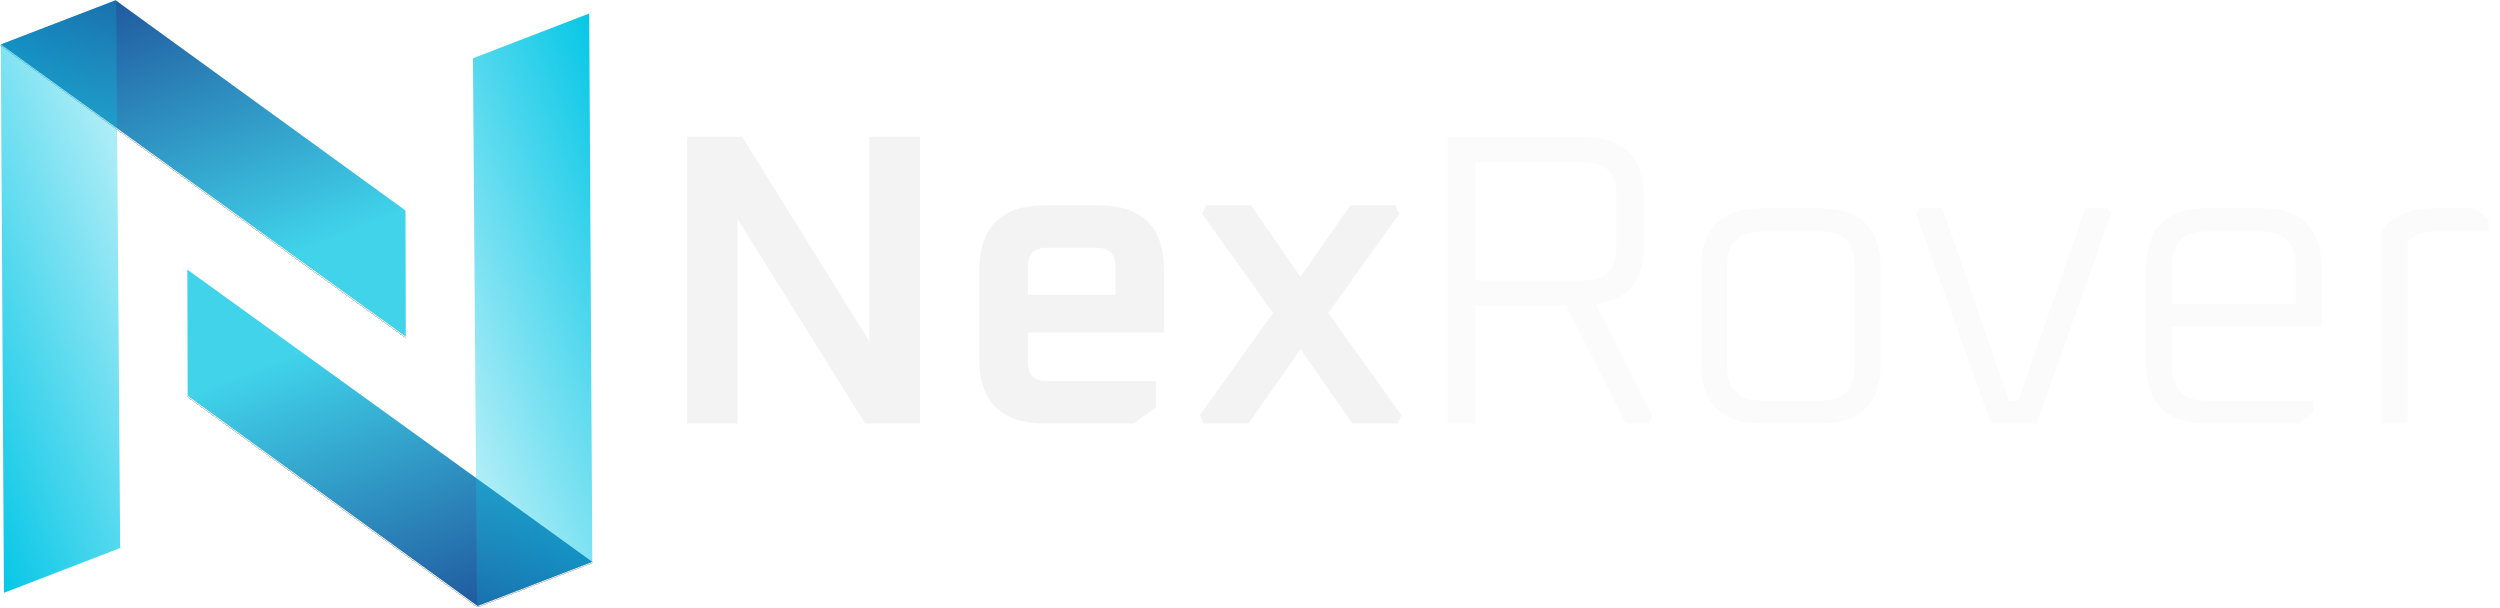
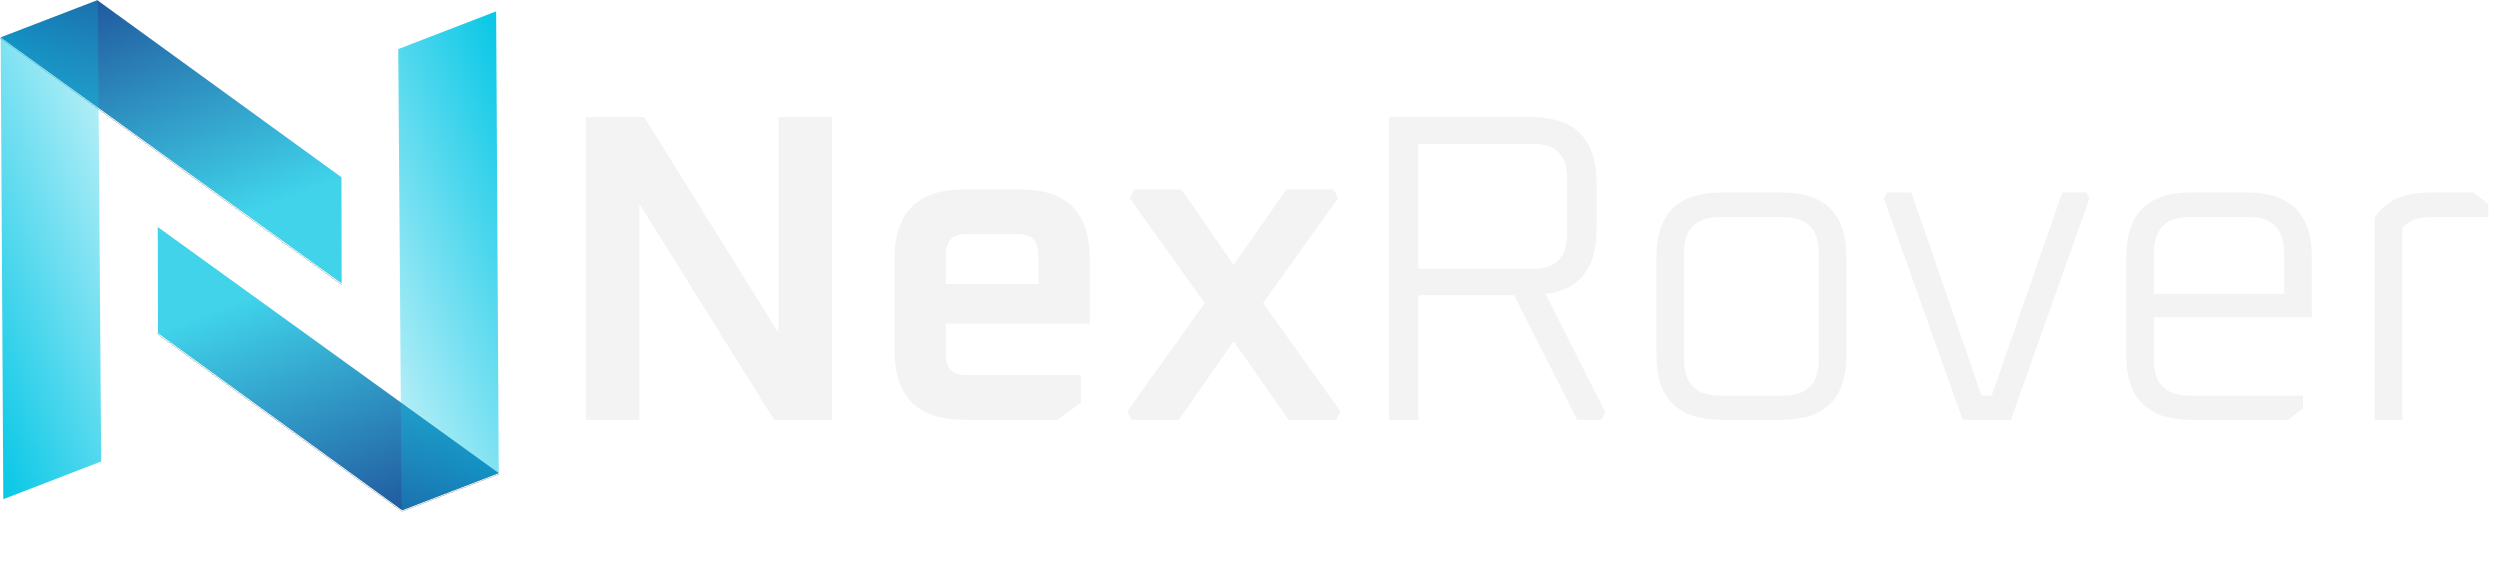
- <svg xmlns="http://www.w3.org/2000/svg" width="12032" height="2925" viewBox="0 0 12032 2925" fill="none">
-   <g filter="url(#filter0_d_89_49)">
-     <path d="M2298.38 2916.75L2850.61 2703.97L901.666 1297.65L903.033 1904.75L2298.38 2916.75Z" fill="url(#paint0_linear_89_49)" />
+ <svg xmlns="http://www.w3.org/2000/svg" width="14289" height="3240" viewBox="0 0 14289 3240" fill="none">
+   <g filter="url(#filter0_d_118_51)">
+     <path d="M2298.38 2916.75L2850.61 2703.97L901.665 1297.65L903.032 1904.75L2298.38 2916.75Z" fill="url(#paint0_linear_118_51)" />
  </g>
-   <path d="M2295.4 2917.89L2850.72 2703.93L2835.76 64.837L2276.24 280.417L2295.4 2917.89Z" fill="url(#paint1_linear_89_49)" />
-   <g filter="url(#filter1_d_89_49)">
-     <path d="M556.234 1.148L4 213.923L1952.95 1620.25L1951.58 1013.14L556.234 1.148Z" fill="url(#paint2_linear_89_49)" />
+   <path d="M2295.4 2917.89L2850.71 2703.93L2835.76 64.837L2276.24 280.417L2295.4 2917.89Z" fill="url(#paint1_linear_118_51)" />
+   <g filter="url(#filter1_d_118_51)">
+     <path d="M556.234 1.148L4 213.923L1952.95 1620.25L1951.58 1013.14L556.234 1.148Z" fill="url(#paint2_linear_118_51)" />
  </g>
-   <path d="M559.214 0L3.897 213.963L18.856 2853.06L578.369 2637.48L559.214 0Z" fill="url(#paint3_linear_89_49)" />
-   <path d="M3305.81 2038.28V658.279H3571.81L4183.81 1642.28V658.279H4427.81V2038.28H4163.81L3549.81 1054.28V2038.28H3305.81ZM4712.7 1722.28V1304.28C4712.7 1093.61 4818.03 988.279 5028.7 988.279H5288.7C5498.03 988.279 5602.7 1093.61 5602.7 1304.28V1600.28H4946.7V1742.28C4946.7 1803.61 4977.36 1834.28 5038.7 1834.28H5562.7V1960.28L5456.7 2038.28H5028.7C4818.03 2038.28 4712.7 1932.95 4712.7 1722.28ZM4946.7 1418.28H5368.7V1284.28C5368.7 1222.95 5338.03 1192.28 5276.7 1192.28H5038.7C4977.36 1192.28 4946.7 1222.95 4946.7 1284.28V1418.28ZM5774.9 1998.28L6126.9 1506.28L5784.9 1028.28L5804.9 988.279H6020.9L6258.9 1332.28L6498.9 988.279H6714.9L6734.9 1028.28L6392.9 1506.28L6744.9 1998.28L6726.9 2038.28H6508.9L6258.9 1680.28L6008.9 2038.28H5792.9L5774.9 1998.28Z" fill="#F3F3F3" />
-   <path d="M6966.84 2038.28V658.279H7614.84C7813.5 658.279 7912.84 757.613 7912.84 956.279V1174.28C7912.84 1348.95 7835.5 1445.61 7680.84 1464.28L7952.84 2004.28L7934.84 2038.28H7824.84L7536.84 1470.28H7100.84V2038.28H6966.84ZM7100.84 1350.28H7622.84C7726.84 1350.28 7778.84 1297.61 7778.84 1192.28V936.279C7778.84 832.279 7726.84 780.279 7622.84 780.279H7100.84V1350.28ZM8186.23 1744.28V1296.28C8186.23 1100.28 8284.23 1002.28 8480.23 1002.28H8760.23C8954.9 1002.28 9052.23 1100.28 9052.23 1296.28V1744.28C9052.23 1940.28 8954.9 2038.28 8760.23 2038.28H8480.23C8284.23 2038.28 8186.23 1940.28 8186.23 1744.28ZM8312.23 1764.28C8312.23 1873.61 8366.9 1928.28 8476.23 1928.28H8764.23C8872.23 1928.28 8926.23 1873.61 8926.23 1764.28V1276.28C8926.23 1168.28 8872.23 1114.28 8764.23 1114.28H8476.23C8366.9 1114.28 8312.23 1168.28 8312.23 1276.28V1764.28ZM9222.29 1028.28L9238.29 1002.28H9348.29L9668.29 1928.28H9714.29L10036.3 1002.28H10144.3L10160.3 1028.28L9802.29 2038.28H9582.29L9222.29 1028.28ZM10327.9 1744.28V1296.28C10327.9 1100.28 10425.9 1002.28 10621.9 1002.28H10881.9C11076.5 1002.28 11173.9 1100.28 11173.9 1296.28V1570.28H10453.9V1764.28C10453.9 1873.61 10508.5 1928.28 10617.9 1928.28H11133.9V1986.28L11065.9 2038.28H10621.9C10425.9 2038.28 10327.9 1940.28 10327.9 1744.28ZM10453.9 1464.28H11047.9V1276.28C11047.9 1168.28 10993.9 1114.28 10885.9 1114.28H10617.9C10508.5 1114.28 10453.9 1168.28 10453.9 1276.28V1464.28ZM11460.4 2038.28V1118.28C11507.1 1040.95 11591.7 1002.28 11714.4 1002.28H11910.4L11978.4 1054.28V1114.28H11720.4C11659.1 1114.28 11614.4 1130.95 11586.4 1164.28V2038.28H11460.4Z" fill="#FBFBFB" />
+   <path d="M559.214 0L3.897 213.963L18.856 2853.06L578.369 2637.48L559.214 0Z" fill="url(#paint3_linear_118_51)" />
+   <path d="M3348.66 2399.28V669.081H3682.16L4449.47 1902.79V669.081H4755.39V2399.28H4424.39L3654.58 1165.57V2399.28H3348.66ZM5112.57 2003.09V1479.01C5112.57 1214.89 5244.64 1082.82 5508.76 1082.82H5834.74C6097.2 1082.82 6228.43 1214.89 6228.43 1479.01V1850.13H5405.96V2028.16C5405.96 2105.06 5444.4 2143.51 5521.3 2143.51H6178.28V2301.49L6045.38 2399.28H5508.76C5244.64 2399.28 5112.57 2267.22 5112.57 2003.09ZM5405.96 1621.94H5935.05V1453.94C5935.05 1377.04 5896.6 1338.59 5819.7 1338.59H5521.3C5444.4 1338.59 5405.96 1377.04 5405.96 1453.94V1621.94ZM6444.33 2349.13L6885.66 1732.28L6456.87 1132.97L6481.94 1082.82H6752.76L7051.15 1514.12L7352.06 1082.82H7622.87L7647.95 1132.97L7219.16 1732.28L7660.48 2349.13L7637.92 2399.28H7364.59L7051.15 1950.43L6737.71 2399.28H6466.9L6444.33 2349.13Z" fill="#F3F3F3" />
+   <path d="M7938.74 2399.28V669.081H8751.18C9000.26 669.081 9124.8 793.622 9124.8 1042.7V1316.02C9124.8 1535.02 9027.85 1656.21 8833.93 1679.62L9174.96 2356.65L9152.39 2399.28H9014.47L8653.39 1687.14H8106.75V2399.28H7938.74ZM8106.75 1536.69H8761.21C8891.6 1536.69 8956.8 1470.66 8956.8 1338.59V1017.63C8956.8 887.237 8891.6 822.041 8761.21 822.041H8106.75V1536.69ZM9467.57 2030.67V1468.98C9467.57 1223.25 9590.44 1100.38 9836.18 1100.38H10187.2C10431.3 1100.38 10553.3 1223.25 10553.3 1468.98V2030.67C10553.3 2276.41 10431.3 2399.28 10187.2 2399.28H9836.18C9590.44 2399.28 9467.57 2276.41 9467.57 2030.67ZM9625.55 2055.75C9625.55 2192.83 9694.09 2261.36 9831.16 2261.36H10192.2C10327.7 2261.36 10395.4 2192.83 10395.4 2055.75V1443.91C10395.4 1308.5 10327.7 1240.8 10192.2 1240.8H9831.16C9694.09 1240.8 9625.55 1308.5 9625.55 1443.91V2055.75ZM10766.6 1132.97L10786.6 1100.38H10924.5L11325.7 2261.36H11383.4L11787.1 1100.38H11922.5L11942.6 1132.97L11493.7 2399.28H11217.9L10766.6 1132.97ZM12152.7 2030.67V1468.98C12152.7 1223.25 12275.6 1100.38 12521.3 1100.38H12847.3C13091.3 1100.38 13213.4 1223.25 13213.4 1468.98V1812.52H12310.7V2055.75C12310.7 2192.83 12379.2 2261.36 12516.3 2261.36H13163.2V2334.08L13078 2399.28H12521.3C12275.6 2399.28 12152.7 2276.41 12152.7 2030.67ZM12310.7 1679.62H13055.4V1443.91C13055.4 1308.5 12987.7 1240.8 12852.3 1240.8H12516.3C12379.2 1240.8 12310.7 1308.5 12310.7 1443.91V1679.62ZM13572.6 2399.28V1245.81C13631.1 1148.86 13737.3 1100.38 13891.1 1100.38H14136.8L14222.1 1165.57V1240.8H13898.6C13821.7 1240.8 13765.7 1261.69 13730.6 1303.49V2399.28H13572.6Z" fill="#F3F3F3" />
  <defs>
-     <filter id="filter0_d_89_49" x="897.666" y="1297.65" width="1956.95" height="1627.1" filterUnits="userSpaceOnUse" color-interpolation-filters="sRGB">
+     <filter id="filter0_d_118_51" x="897.665" y="1297.65" width="1956.95" height="1627.1" filterUnits="userSpaceOnUse" color-interpolation-filters="sRGB">
      <feFlood flood-opacity="0" result="BackgroundImageFix" />
      <feColorMatrix in="SourceAlpha" type="matrix" values="0 0 0 0 0 0 0 0 0 0 0 0 0 0 0 0 0 0 127 0" result="hardAlpha" />
      <feOffset dy="4" />
      <feGaussianBlur stdDeviation="2" />
      <feComposite in2="hardAlpha" operator="out" />
      <feColorMatrix type="matrix" values="0 0 0 0 0 0 0 0 0 0 0 0 0 0 0 0 0 0 0.25 0" />
-       <feBlend mode="normal" in2="BackgroundImageFix" result="effect1_dropShadow_89_49" />
-       <feBlend mode="normal" in="SourceGraphic" in2="effect1_dropShadow_89_49" result="shape" />
+       <feBlend mode="normal" in2="BackgroundImageFix" result="effect1_dropShadow_118_51" />
+       <feBlend mode="normal" in="SourceGraphic" in2="effect1_dropShadow_118_51" result="shape" />
    </filter>
-     <filter id="filter1_d_89_49" x="0" y="1.147" width="1956.95" height="1627.1" filterUnits="userSpaceOnUse" color-interpolation-filters="sRGB">
+     <filter id="filter1_d_118_51" x="0" y="1.147" width="1956.95" height="1627.1" filterUnits="userSpaceOnUse" color-interpolation-filters="sRGB">
      <feFlood flood-opacity="0" result="BackgroundImageFix" />
      <feColorMatrix in="SourceAlpha" type="matrix" values="0 0 0 0 0 0 0 0 0 0 0 0 0 0 0 0 0 0 127 0" result="hardAlpha" />
      <feOffset dy="4" />
      <feGaussianBlur stdDeviation="2" />
      <feComposite in2="hardAlpha" operator="out" />
      <feColorMatrix type="matrix" values="0 0 0 0 0 0 0 0 0 0 0 0 0 0 0 0 0 0 0.25 0" />
-       <feBlend mode="normal" in2="BackgroundImageFix" result="effect1_dropShadow_89_49" />
-       <feBlend mode="normal" in="SourceGraphic" in2="effect1_dropShadow_89_49" result="shape" />
+       <feBlend mode="normal" in2="BackgroundImageFix" result="effect1_dropShadow_118_51" />
+       <feBlend mode="normal" in="SourceGraphic" in2="effect1_dropShadow_118_51" result="shape" />
    </filter>
-     <linearGradient id="paint0_linear_89_49" x1="2136.77" y1="2979.02" x2="1616.88" y2="1629.71" gradientUnits="userSpaceOnUse">
+     <linearGradient id="paint0_linear_118_51" x1="2136.77" y1="2979.02" x2="1616.88" y2="1629.71" gradientUnits="userSpaceOnUse">
      <stop stop-color="#205A9F" />
      <stop offset="1" stop-color="#40D3EA" />
    </linearGradient>
-     <linearGradient id="paint1_linear_89_49" x1="1851.73" y1="1766.41" x2="3279.42" y2="1216.32" gradientUnits="userSpaceOnUse">
+     <linearGradient id="paint1_linear_118_51" x1="1851.73" y1="1766.41" x2="3279.42" y2="1216.32" gradientUnits="userSpaceOnUse">
      <stop stop-color="#06C7E6" stop-opacity="0.2" />
      <stop offset="1" stop-color="#06C7E6" />
    </linearGradient>
-     <linearGradient id="paint2_linear_89_49" x1="717.846" y1="-61.121" x2="1237.73" y2="1288.19" gradientUnits="userSpaceOnUse">
+     <linearGradient id="paint2_linear_118_51" x1="717.846" y1="-61.121" x2="1237.73" y2="1288.19" gradientUnits="userSpaceOnUse">
      <stop stop-color="#205A9F" />
      <stop offset="1" stop-color="#40D3EA" />
    </linearGradient>
-     <linearGradient id="paint3_linear_89_49" x1="1002.88" y1="1151.48" x2="-424.811" y2="1701.57" gradientUnits="userSpaceOnUse">
+     <linearGradient id="paint3_linear_118_51" x1="1002.88" y1="1151.48" x2="-424.811" y2="1701.57" gradientUnits="userSpaceOnUse">
      <stop stop-color="#06C7E6" stop-opacity="0.2" />
      <stop offset="1" stop-color="#06C7E6" />
    </linearGradient>
  </defs>
</svg>
